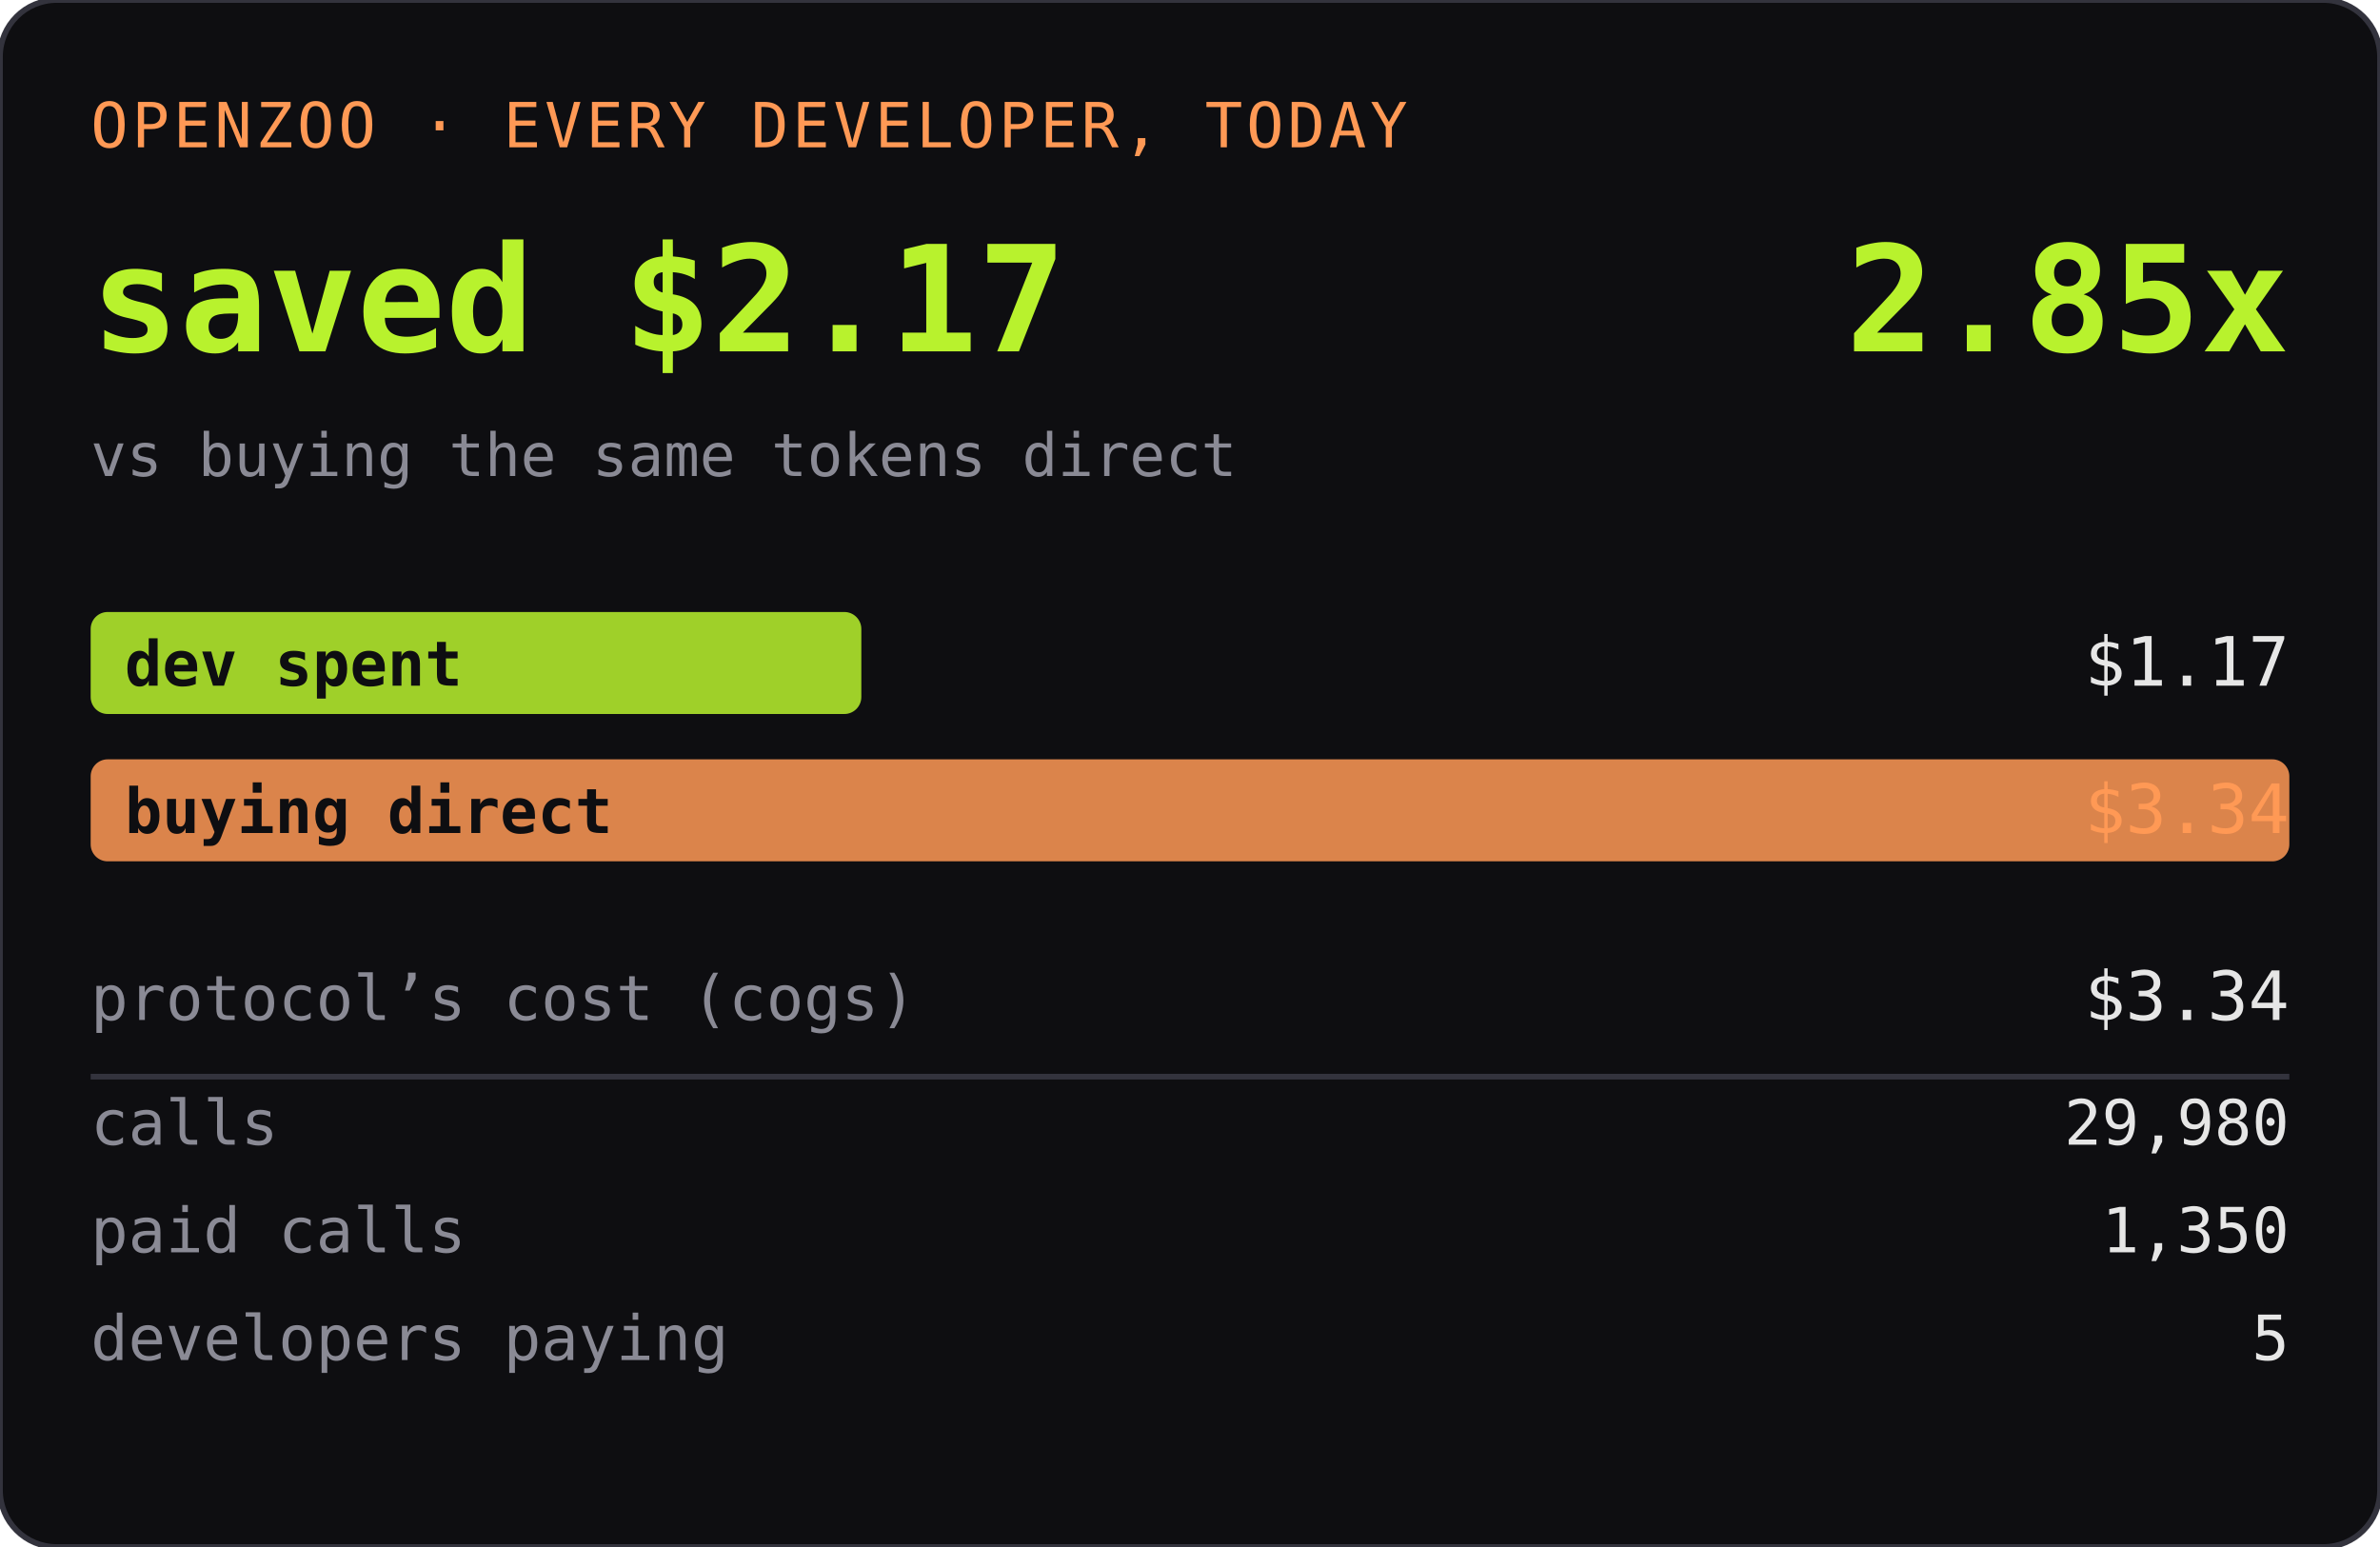
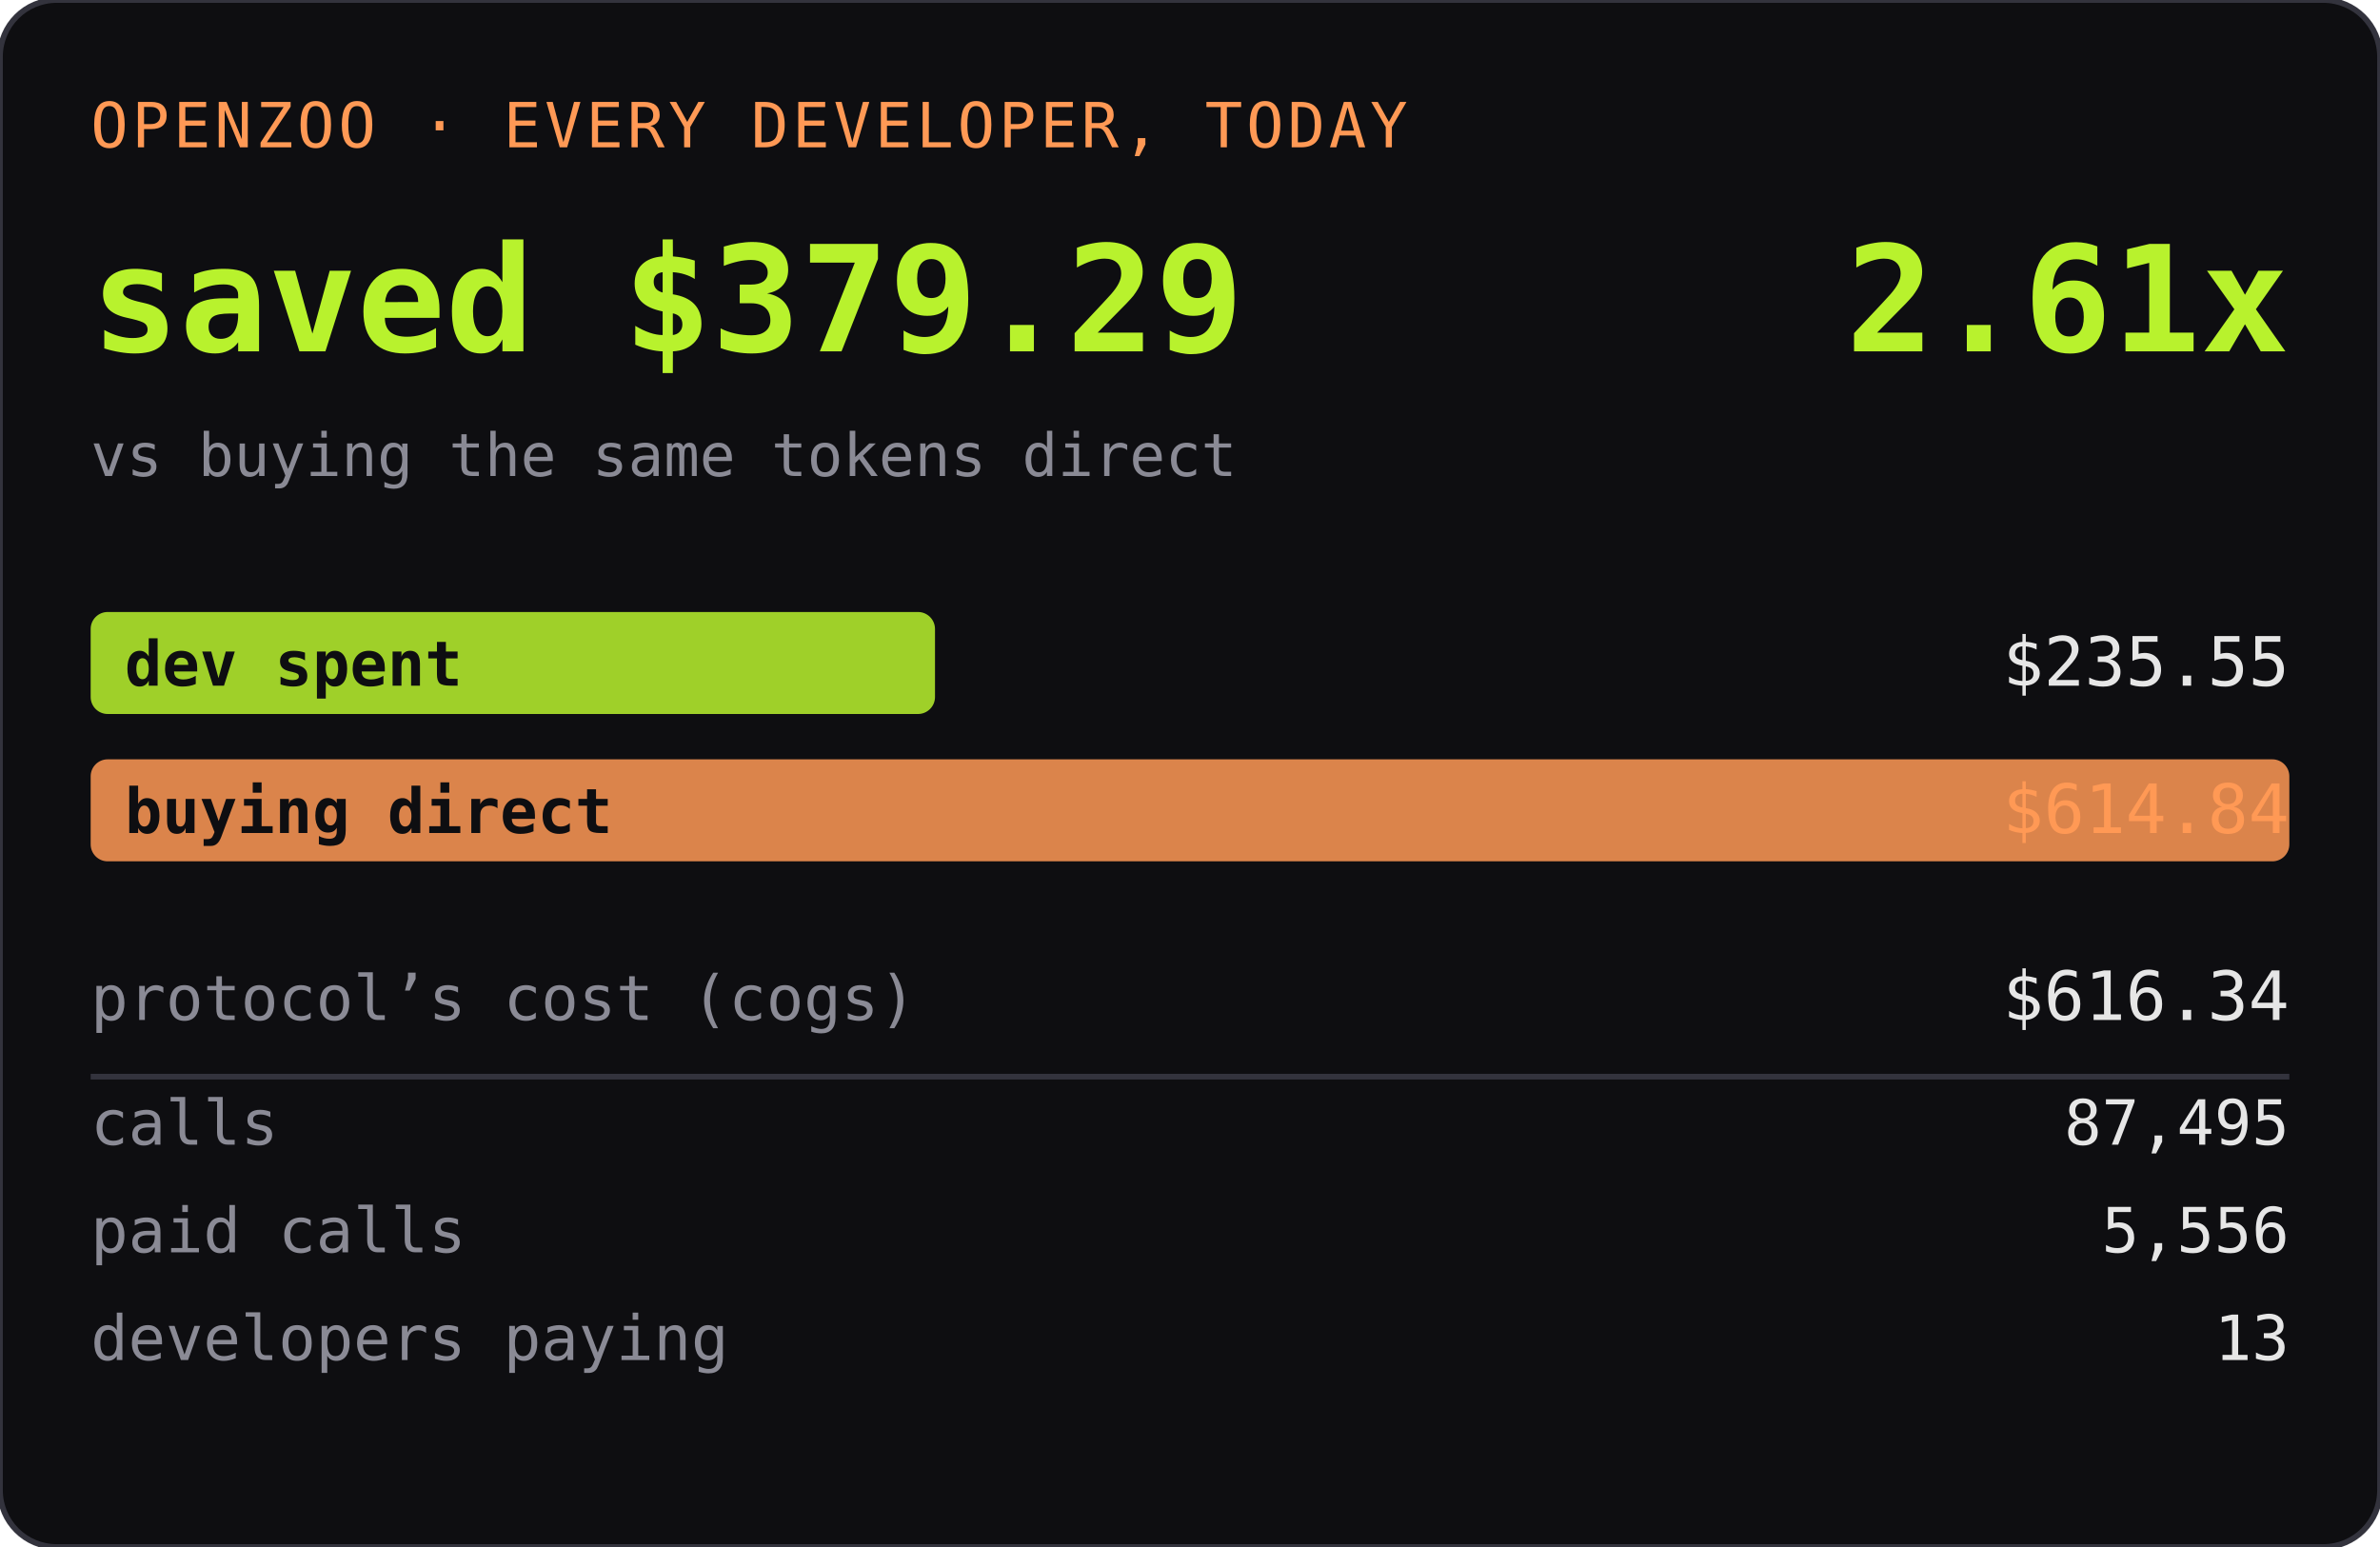
<svg xmlns="http://www.w3.org/2000/svg" width="420" height="273" role="img" aria-label="OPENZOO · EVERY DEVELOPER, TODAY">
  <rect width="420" height="273" rx="10" fill="#0e0e11" />
  <rect width="420" height="273" rx="10" fill="none" stroke="#33333d" />
  <text x="16" y="26" font-family="ui-monospace,SFMono-Regular,Menlo,monospace" font-size="11" fill="#ff9955" letter-spacing="0.06em">OPENZOO · EVERY DEVELOPER, TODAY</text>
-   <text x="16" y="62" font-family="ui-monospace,SFMono-Regular,Menlo,monospace" font-size="26" font-weight="600" fill="#b8f22d">saved $2.17</text>
-   <text x="404" y="62" text-anchor="end" font-family="ui-monospace,SFMono-Regular,Menlo,monospace" font-size="26" font-weight="600" fill="#b8f22d">2.85x</text>
+   <text x="16" y="62" font-family="ui-monospace,SFMono-Regular,Menlo,monospace" font-size="26" font-weight="600" fill="#b8f22d">saved $379.29</text>
+   <text x="404" y="62" text-anchor="end" font-family="ui-monospace,SFMono-Regular,Menlo,monospace" font-size="26" font-weight="600" fill="#b8f22d">2.61x</text>
  <text x="16" y="84" font-family="ui-monospace,SFMono-Regular,Menlo,monospace" font-size="10.5" fill="#8a8a95">vs buying the same tokens direct</text>
-   <rect x="16" y="108" width="136" height="18" rx="3" fill="#b8f22d" opacity="0.85" />
+   <rect x="16" y="108" width="149" height="18" rx="3" fill="#b8f22d" opacity="0.85" />
  <text x="22" y="121" font-family="ui-monospace,SFMono-Regular,Menlo,monospace" font-size="11" fill="#0e0e11" font-weight="600">dev spent</text>
-   <text x="404" y="121" text-anchor="end" font-family="ui-monospace,SFMono-Regular,Menlo,monospace" font-size="12" fill="#e6e6e6">$1.17</text>
+   <text x="404" y="121" text-anchor="end" font-family="ui-monospace,SFMono-Regular,Menlo,monospace" font-size="12" fill="#e6e6e6">$235.55</text>
  <rect x="16" y="134" width="388" height="18" rx="3" fill="#ff9955" opacity="0.85" />
  <text x="22" y="147" font-family="ui-monospace,SFMono-Regular,Menlo,monospace" font-size="11" fill="#0e0e11" font-weight="600">buying direct</text>
-   <text x="404" y="147" text-anchor="end" font-family="ui-monospace,SFMono-Regular,Menlo,monospace" font-size="12" fill="#ff9955">$3.34</text>
+   <text x="404" y="147" text-anchor="end" font-family="ui-monospace,SFMono-Regular,Menlo,monospace" font-size="12" fill="#ff9955">$614.84</text>
  <text x="16" y="180" font-family="ui-monospace,SFMono-Regular,Menlo,monospace" font-size="11" fill="#8a8a95">protocol’s cost (cogs)</text>
-   <text x="404" y="180" text-anchor="end" font-family="ui-monospace,SFMono-Regular,Menlo,monospace" font-size="12" fill="#e6e6e6">$3.34</text>
+   <text x="404" y="180" text-anchor="end" font-family="ui-monospace,SFMono-Regular,Menlo,monospace" font-size="12" fill="#e6e6e6">$616.34</text>
  <line x1="16" y1="190" x2="404" y2="190" stroke="#33333d" />
  <text x="16" y="202" font-family="ui-monospace,SFMono-Regular,Menlo,monospace" font-size="11" fill="#8a8a95">calls</text>
-   <text x="404" y="202" text-anchor="end" font-family="ui-monospace,SFMono-Regular,Menlo,monospace" font-size="11" fill="#e6e6e6">29,980</text>
+   <text x="404" y="202" text-anchor="end" font-family="ui-monospace,SFMono-Regular,Menlo,monospace" font-size="11" fill="#e6e6e6">87,495</text>
  <text x="16" y="221" font-family="ui-monospace,SFMono-Regular,Menlo,monospace" font-size="11" fill="#8a8a95">paid calls</text>
-   <text x="404" y="221" text-anchor="end" font-family="ui-monospace,SFMono-Regular,Menlo,monospace" font-size="11" fill="#e6e6e6">1,350</text>
+   <text x="404" y="221" text-anchor="end" font-family="ui-monospace,SFMono-Regular,Menlo,monospace" font-size="11" fill="#e6e6e6">5,556</text>
  <text x="16" y="240" font-family="ui-monospace,SFMono-Regular,Menlo,monospace" font-size="11" fill="#8a8a95">developers paying</text>
-   <text x="404" y="240" text-anchor="end" font-family="ui-monospace,SFMono-Regular,Menlo,monospace" font-size="11" fill="#e6e6e6">5</text>
+   <text x="404" y="240" text-anchor="end" font-family="ui-monospace,SFMono-Regular,Menlo,monospace" font-size="11" fill="#e6e6e6">13</text>
</svg>
